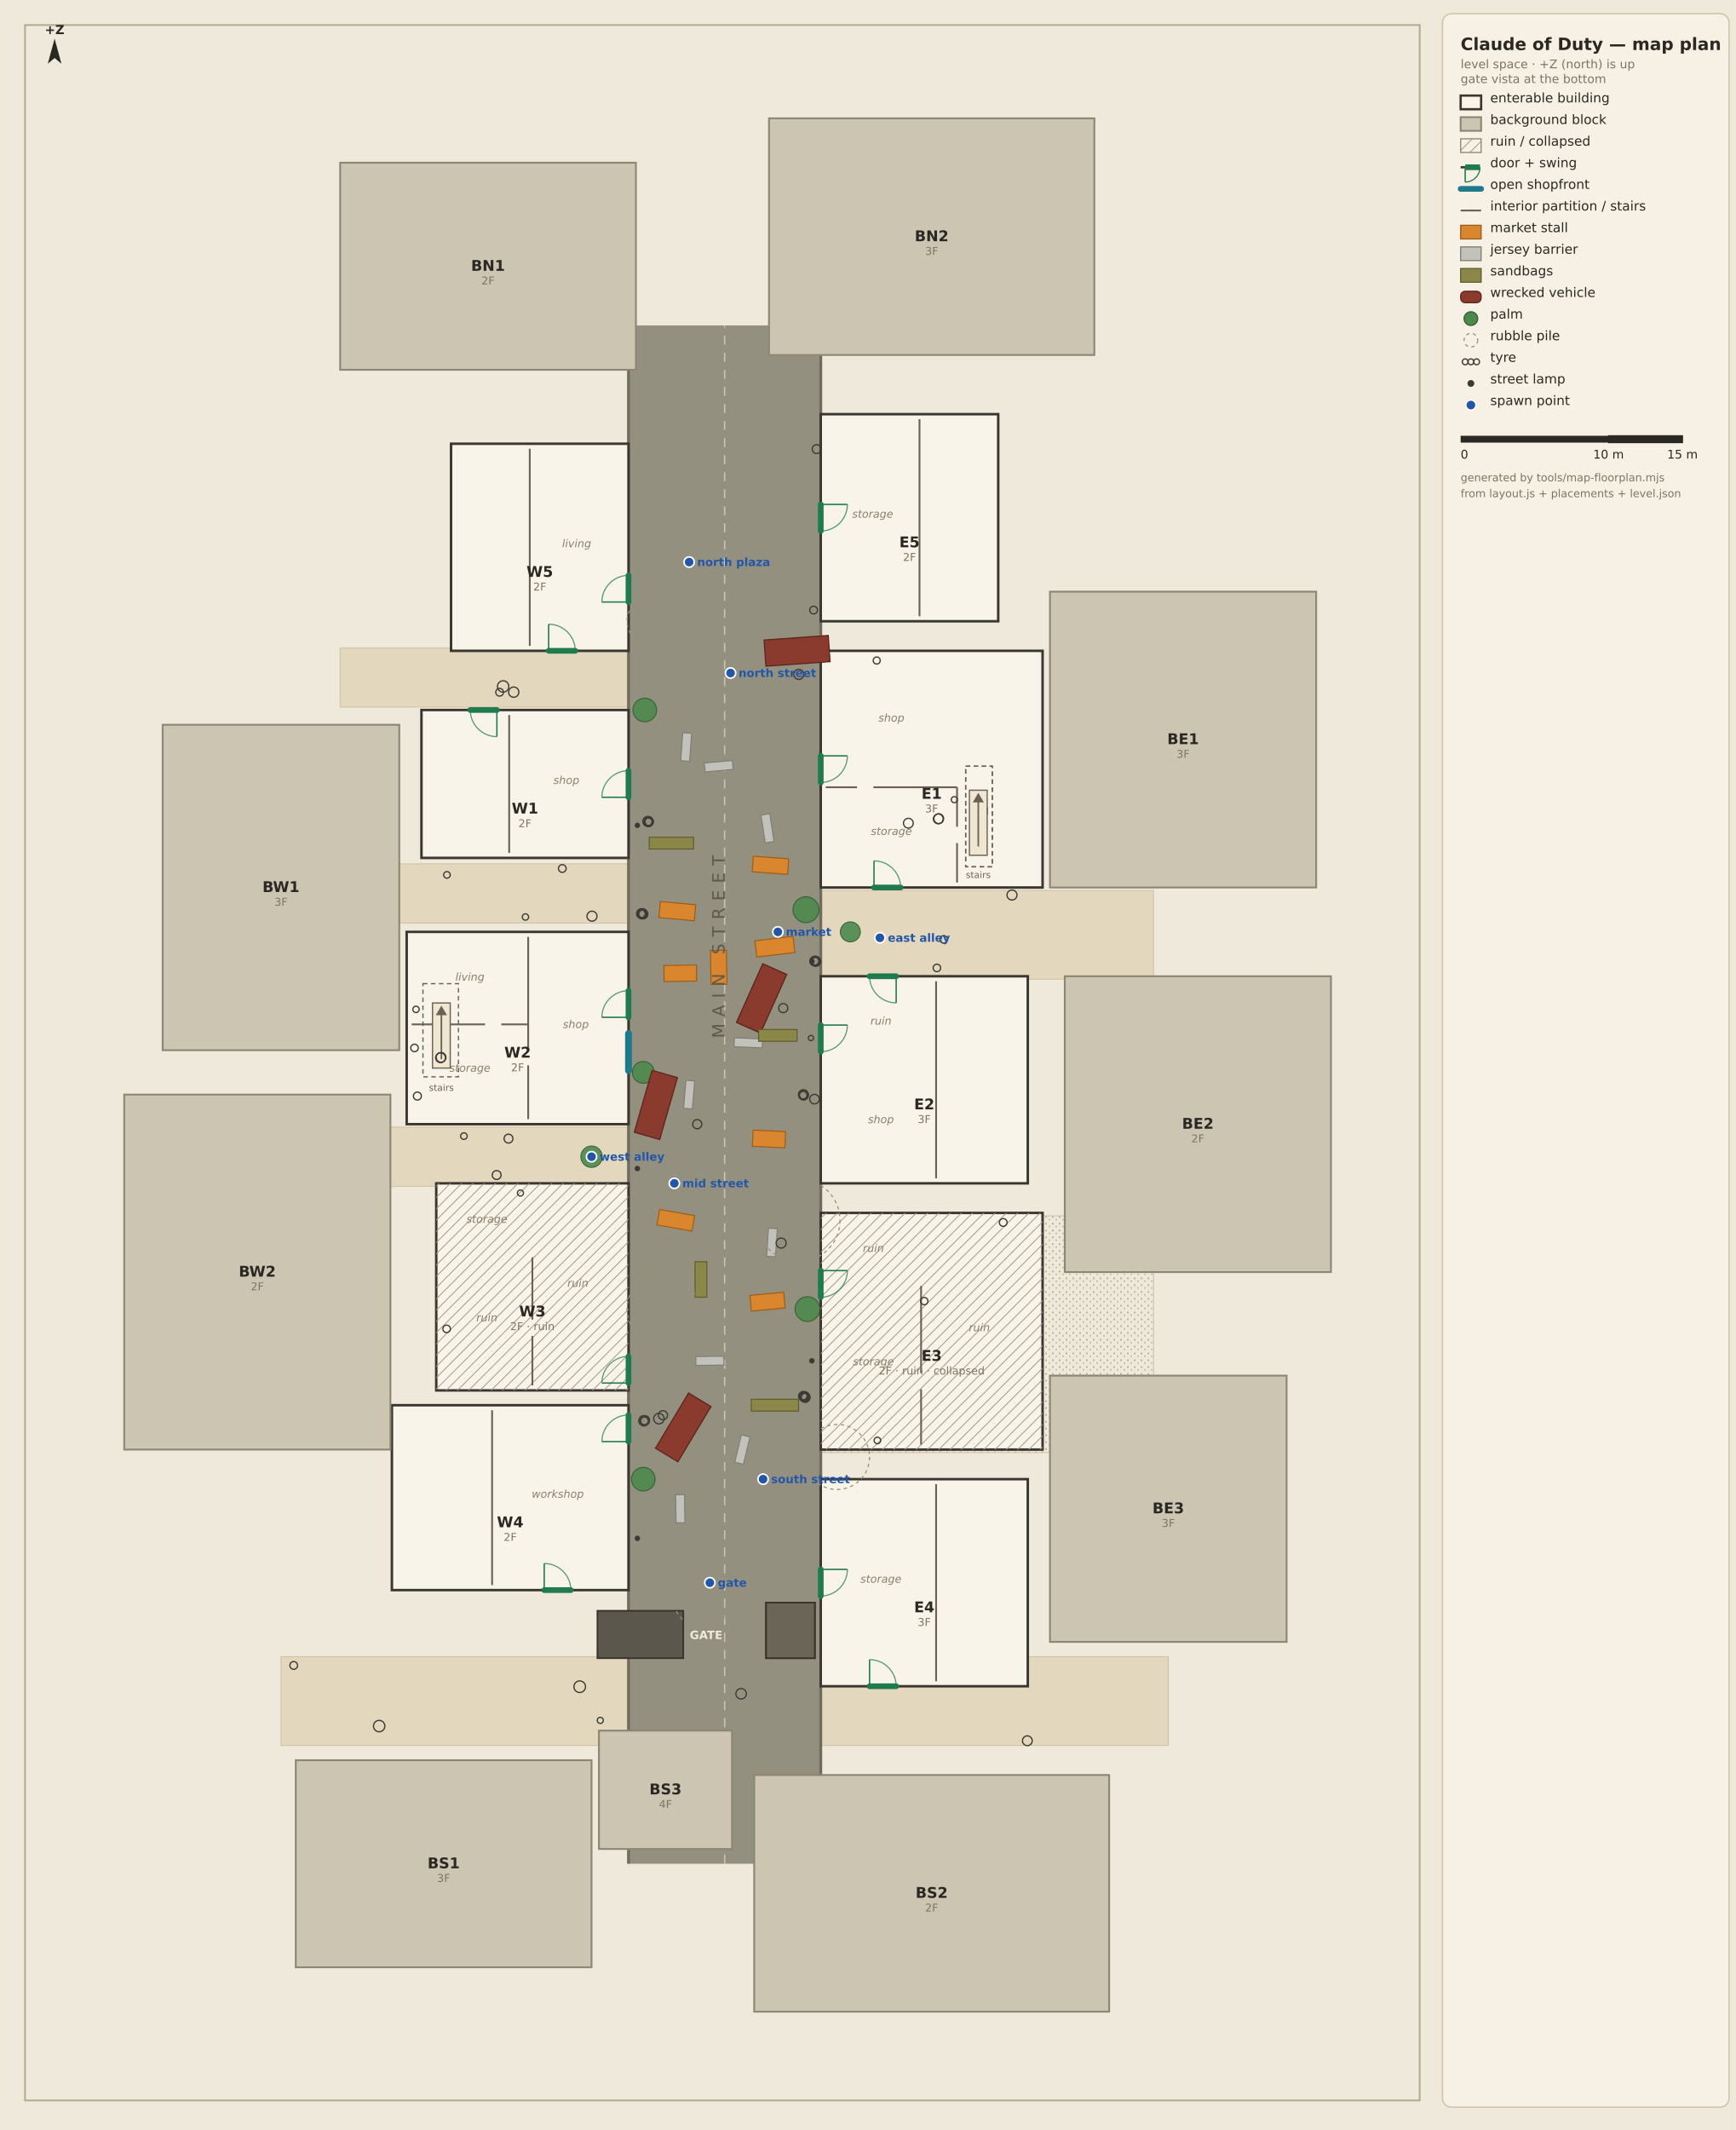
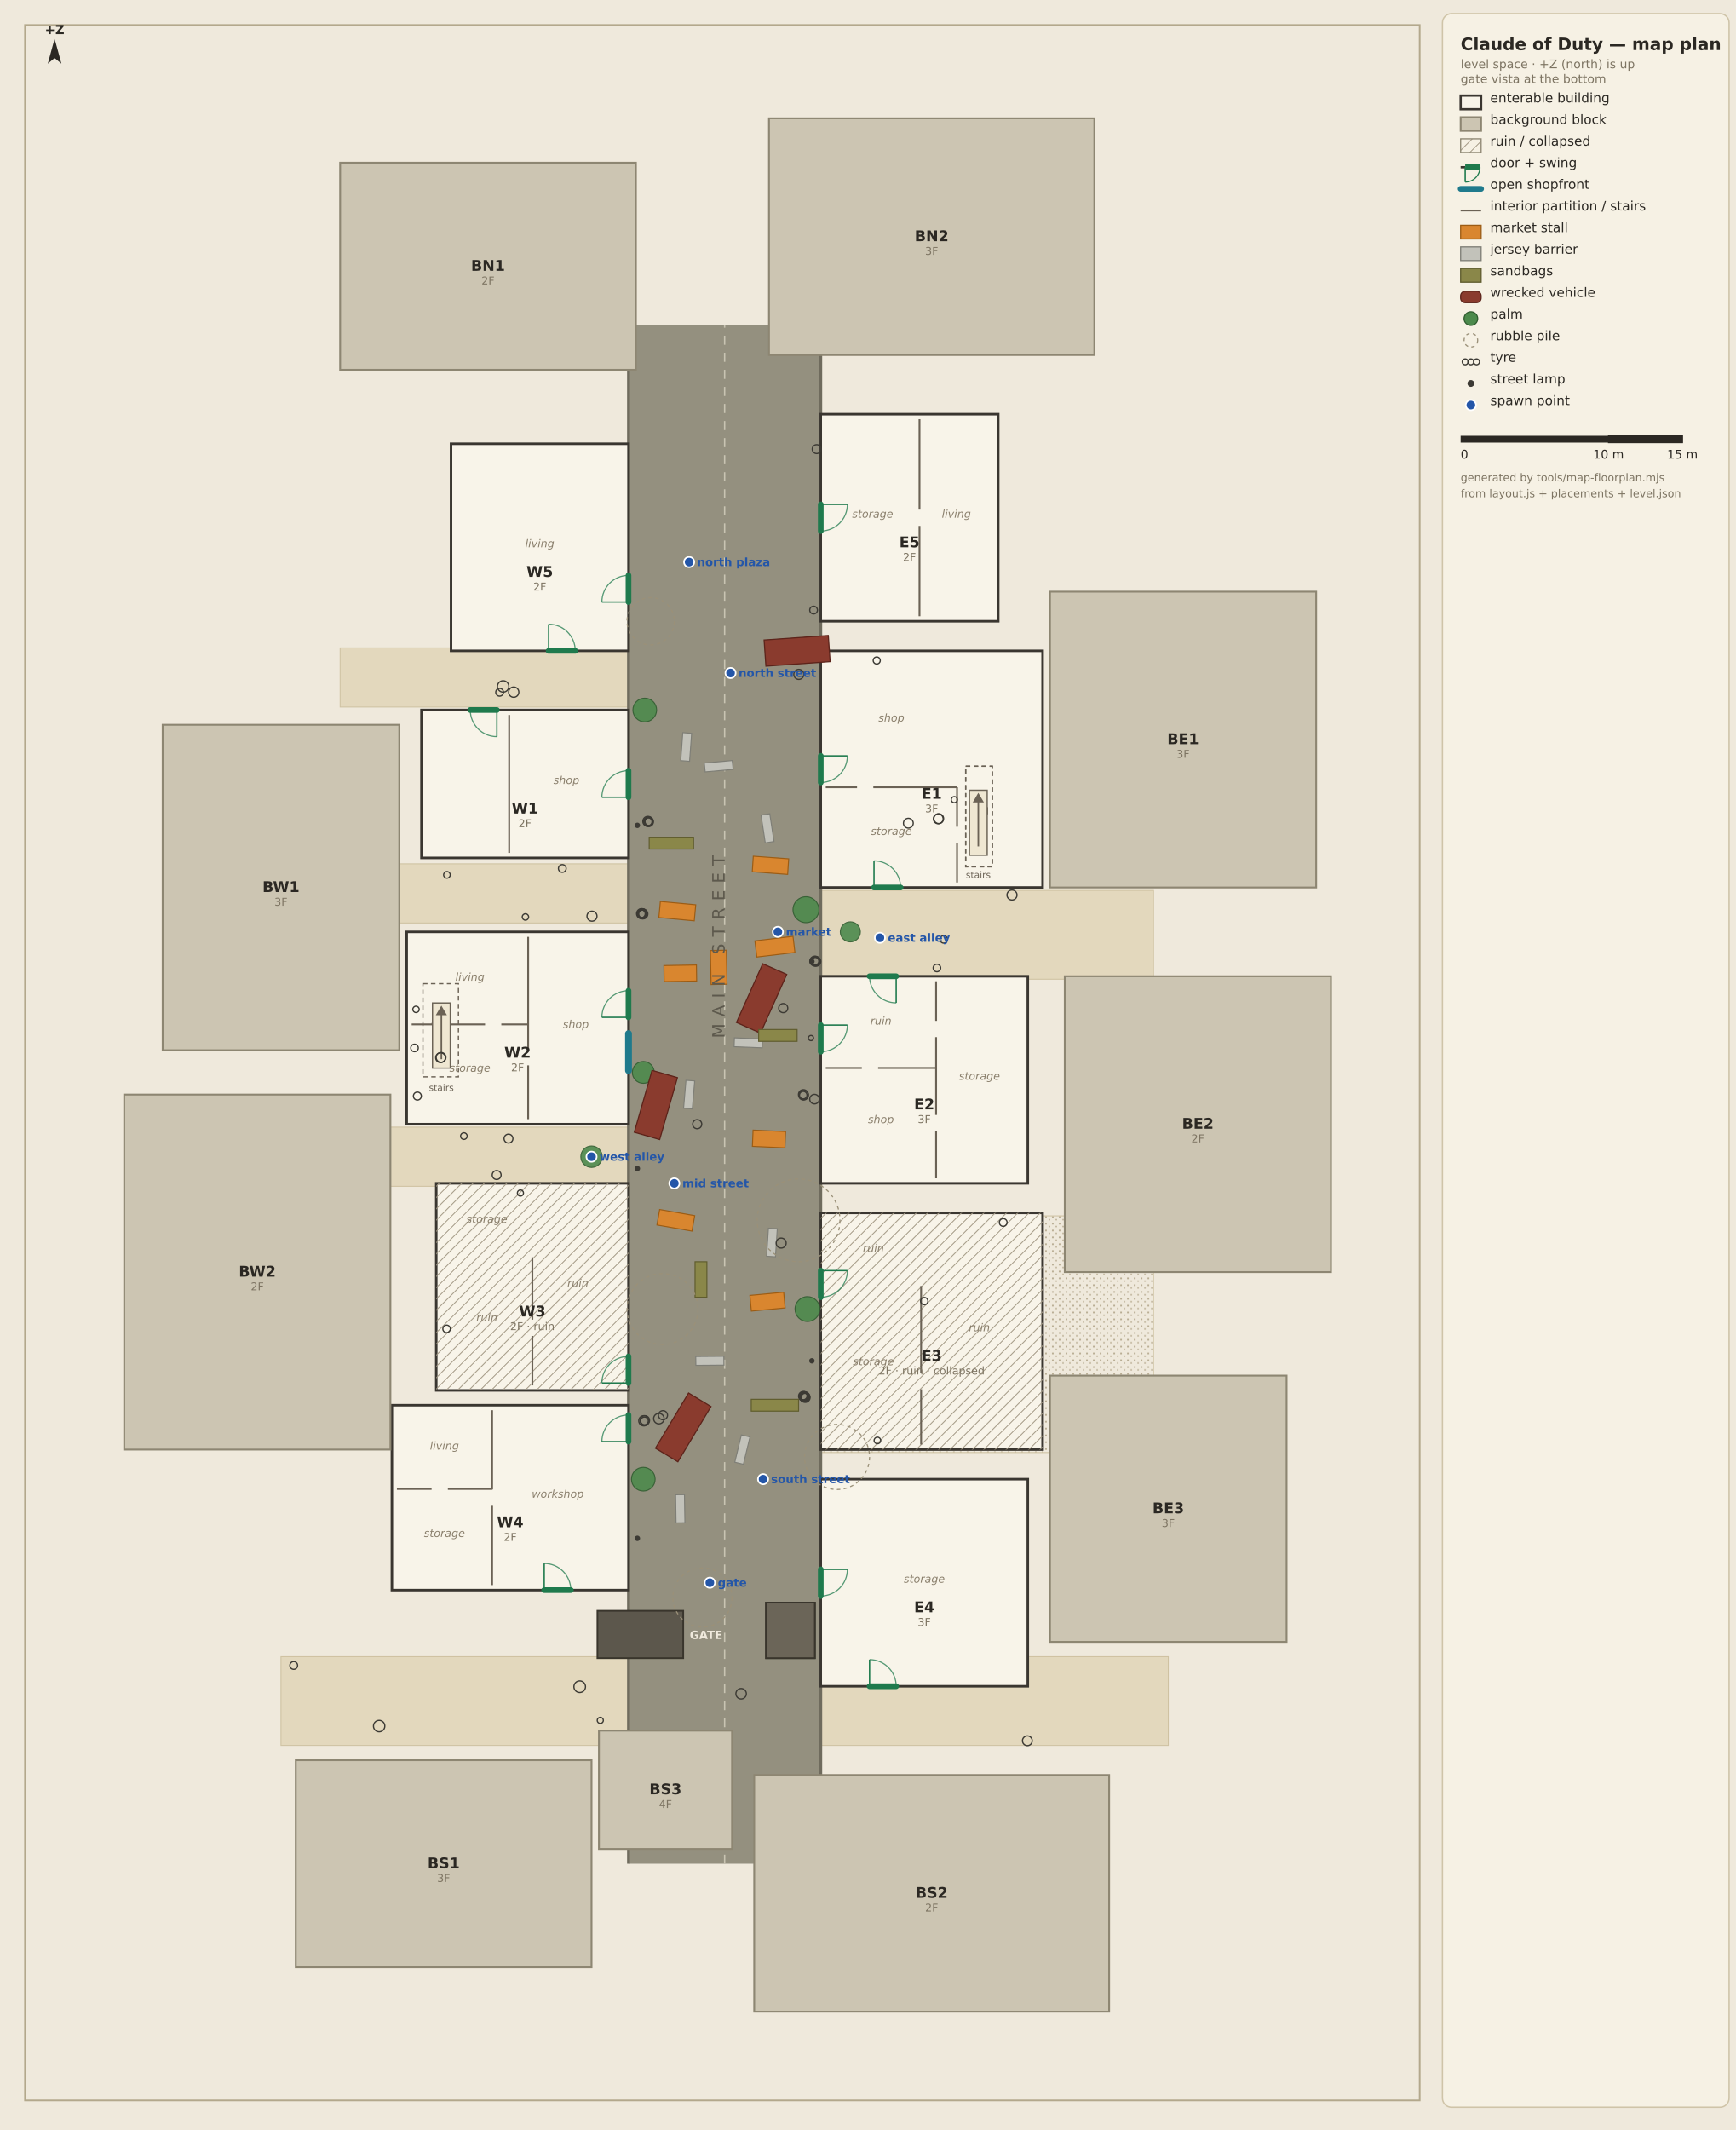
<svg xmlns="http://www.w3.org/2000/svg" width="1526" height="1872" viewBox="0 0 1526 1872" font-family="DejaVu Sans,Verdana,sans-serif">
  <defs>
    <pattern id="ruin" width="7" height="7" patternUnits="userSpaceOnUse" patternTransform="rotate(45)">
      <line x1="0" y1="0" x2="0" y2="7" stroke="#a49a86" stroke-width="1.4" />
    </pattern>
    <pattern id="gravel" width="6" height="6" patternUnits="userSpaceOnUse">
      <circle cx="1.5" cy="1.5" r="0.8" fill="#b9ad93" />
      <circle cx="4.5" cy="4" r="0.7" fill="#b9ad93" />
    </pattern>
  </defs>
  <rect width="1526" height="1872" fill="#efe9dc" />
  <rect x="286.0" y="990.6" width="266.5" height="52.0" fill="#e3d8bd" stroke="#cfc2a2" stroke-width="0.8" />
  <rect x="299.0" y="569.4" width="253.5" height="52.0" fill="#e3d8bd" stroke="#cfc2a2" stroke-width="0.8" />
  <rect x="312.0" y="759.2" width="240.5" height="52.0" fill="#e3d8bd" stroke="#cfc2a2" stroke-width="0.8" />
  <rect x="721.5" y="782.6" width="292.5" height="78.0" fill="#e3d8bd" stroke="#cfc2a2" stroke-width="0.8" />
  <rect x="721.5" y="1068.6" width="292.5" height="208.0" fill="url(#gravel)" stroke="#cfc2a2" stroke-width="0.8" />
  <rect x="247.0" y="1456.0" width="780.0" height="78.0" fill="#e3d8bd" stroke="#cfc2a2" stroke-width="0.8" />
  <rect x="552.5" y="286.0" width="169.0" height="1352.0" fill="#94907f" stroke="none" />
  <line x1="552.5" y1="1638.0" x2="552.5" y2="286.0" stroke="#6f6b5d" stroke-width="2.5" />
  <line x1="721.5" y1="1638.0" x2="721.5" y2="286.0" stroke="#6f6b5d" stroke-width="2.5" />
  <line x1="637.0" y1="1638.0" x2="637.0" y2="286.0" stroke="#c9c4b2" stroke-width="1.2" stroke-dasharray="8 7" />
  <rect x="525.2" y="1415.7" width="75.4" height="41.6" fill="#5c574c" stroke="#39352c" stroke-width="1.5" />
  <rect x="673.4" y="1408.5" width="42.9" height="48.8" fill="#5c574c" stroke="#39352c" stroke-width="1.5" />
  <rect x="673.4" y="1408.5" width="42.9" height="48.8" fill="#6b6558" stroke="#39352c" stroke-width="1.5" />
  <text x="620.75" y="1440.5" font-size="10" fill="#efe9dc" text-anchor="middle" font-weight="bold">GATE</text>
  <rect x="396.5" y="390.0" width="156.0" height="182.0" fill="#f8f4e9" stroke="#3a3630" stroke-width="2.2" />
-   <line x1="465.7" y1="567.6" x2="465.7" y2="394.4" stroke="#6b6255" stroke-width="1.6" />
-   <text x="506.9" y="481.0" font-size="9.5" fill="#8a7f6c" text-anchor="middle" font-style="italic">living</text>
+   <text x="474.5" y="481.0" font-size="9.5" fill="#8a7f6c" text-anchor="middle" font-style="italic">living</text>
  <text x="474.5" y="507" font-size="13" font-weight="bold" fill="#2b2823" text-anchor="middle">W5</text>
  <text x="474.5" y="519" font-size="9.5" fill="#7d7462" text-anchor="middle">2F</text>
  <rect x="370.5" y="624.0" width="182.0" height="130.0" fill="#f8f4e9" stroke="#3a3630" stroke-width="2.2" />
  <line x1="447.6" y1="749.6" x2="447.6" y2="628.4" stroke="#6b6255" stroke-width="1.6" />
  <text x="497.9" y="689.0" font-size="9.5" fill="#8a7f6c" text-anchor="middle" font-style="italic">shop</text>
  <text x="461.5" y="715" font-size="13" font-weight="bold" fill="#2b2823" text-anchor="middle">W1</text>
  <text x="461.5" y="727" font-size="9.5" fill="#7d7462" text-anchor="middle">2F</text>
  <rect x="357.5" y="819.0" width="195.0" height="169.0" fill="#f8f4e9" stroke="#3a3630" stroke-width="2.2" />
  <line x1="464.3" y1="983.6" x2="464.3" y2="936.3" stroke="#6b6255" stroke-width="1.6" />
  <line x1="464.3" y1="922.0" x2="464.3" y2="823.4" stroke="#6b6255" stroke-width="1.6" />
  <line x1="361.9" y1="900.3" x2="426.4" y2="900.3" stroke="#6b6255" stroke-width="1.6" />
  <line x1="440.7" y1="900.3" x2="464.3" y2="900.3" stroke="#6b6255" stroke-width="1.6" />
  <text x="506.2" y="903.5" font-size="9.5" fill="#8a7f6c" text-anchor="middle" font-style="italic">shop</text>
  <text x="413.1" y="941.9" font-size="9.5" fill="#8a7f6c" text-anchor="middle" font-style="italic">storage</text>
  <text x="413.1" y="861.9" font-size="9.5" fill="#8a7f6c" text-anchor="middle" font-style="italic">living</text>
  <rect x="371.8" y="864.5" width="31.2" height="81.9" fill="none" stroke="#6b6255" stroke-width="1.1" stroke-dasharray="4 3" />
  <text x="387.4" y="903.45" font-size="8" fill="#6b6255" text-anchor="middle">void</text>
  <polygon points="380.2,938.7 395.8,938.7 395.8,881.5 380.2,881.5" fill="#efe7d2" stroke="#6b6255" stroke-width="1.1" />
  <defs>
    <marker id="ahW2" markerWidth="7" markerHeight="7" refX="3" refY="3.5" orient="auto">
      <path d="M0,0 L6,3.5 L0,7 z" fill="#6b6255" />
    </marker>
  </defs>
  <line x1="388.0" y1="930.9" x2="388.0" y2="888.0" stroke="#6b6255" stroke-width="1.4" marker-end="url(#ahW2)" />
  <text x="387.982" y="958.735" font-size="8" fill="#6b6255" text-anchor="middle">stairs</text>
  <text x="455" y="929.5" font-size="13" font-weight="bold" fill="#2b2823" text-anchor="middle">W2</text>
  <text x="455" y="941.5" font-size="9.5" fill="#7d7462" text-anchor="middle">2F</text>
  <rect x="383.5" y="1040.0" width="169.0" height="182.0" fill="#f8f4e9" stroke="#3a3630" stroke-width="2.2" />
  <rect x="383.5" y="1040.0" width="169.0" height="182.0" fill="url(#ruin)" stroke="none" />
  <line x1="468.0" y1="1217.6" x2="468.0" y2="1174.1" stroke="#6b6255" stroke-width="1.6" />
  <line x1="468.0" y1="1159.8" x2="468.0" y2="1105.0" stroke="#6b6255" stroke-width="1.6" />
  <text x="508.0" y="1131.0" font-size="9.5" fill="#8a7f6c" text-anchor="middle" font-style="italic">ruin</text>
  <text x="428.0" y="1161.3" font-size="9.5" fill="#8a7f6c" text-anchor="middle" font-style="italic">ruin</text>
  <text x="428.0" y="1074.7" font-size="9.5" fill="#8a7f6c" text-anchor="middle" font-style="italic">storage</text>
  <text x="468" y="1157" font-size="13" font-weight="bold" fill="#2b2823" text-anchor="middle">W3</text>
  <text x="468" y="1169" font-size="9.5" fill="#7d7462" text-anchor="middle">2F · ruin</text>
  <rect x="344.5" y="1235.0" width="208.0" height="162.5" fill="#f8f4e9" stroke="#3a3630" stroke-width="2.2" />
-   <line x1="432.6" y1="1393.1" x2="432.6" y2="1239.4" stroke="#6b6255" stroke-width="1.6" />
+   <line x1="432.6" y1="1393.1" x2="432.6" y2="1323.4" stroke="#6b6255" stroke-width="1.6" />
+   <line x1="432.6" y1="1309.1" x2="432.6" y2="1239.4" stroke="#6b6255" stroke-width="1.6" />
+   <line x1="348.9" y1="1308.6" x2="379.4" y2="1308.6" stroke="#6b6255" stroke-width="1.6" />
+   <line x1="393.7" y1="1308.6" x2="432.6" y2="1308.6" stroke="#6b6255" stroke-width="1.6" />
  <text x="490.3" y="1316.3" font-size="9.5" fill="#8a7f6c" text-anchor="middle" font-style="italic">workshop</text>
+   <text x="390.7" y="1350.8" font-size="9.5" fill="#8a7f6c" text-anchor="middle" font-style="italic">storage</text>
+   <text x="390.7" y="1274.0" font-size="9.5" fill="#8a7f6c" text-anchor="middle" font-style="italic">living</text>
  <text x="448.5" y="1342.25" font-size="13" font-weight="bold" fill="#2b2823" text-anchor="middle">W4</text>
  <text x="448.5" y="1354.25" font-size="9.5" fill="#7d7462" text-anchor="middle">2F</text>
  <rect x="721.5" y="364.0" width="156.0" height="182.0" fill="#f8f4e9" stroke="#3a3630" stroke-width="2.2" />
-   <line x1="808.3" y1="541.6" x2="808.3" y2="368.4" stroke="#6b6255" stroke-width="1.6" />
+   <line x1="808.3" y1="541.6" x2="808.3" y2="462.2" stroke="#6b6255" stroke-width="1.6" />
+   <line x1="808.3" y1="447.9" x2="808.3" y2="368.4" stroke="#6b6255" stroke-width="1.6" />
  <text x="767.1" y="455.0" font-size="9.5" fill="#8a7f6c" text-anchor="middle" font-style="italic">storage</text>
+   <text x="840.7" y="455.0" font-size="9.5" fill="#8a7f6c" text-anchor="middle" font-style="italic">living</text>
  <text x="799.5" y="481" font-size="13" font-weight="bold" fill="#2b2823" text-anchor="middle">E5</text>
  <text x="799.5" y="493" font-size="9.5" fill="#7d7462" text-anchor="middle">2F</text>
  <rect x="721.5" y="572.0" width="195.0" height="208.0" fill="#f8f4e9" stroke="#3a3630" stroke-width="2.2" />
  <line x1="725.9" y1="691.9" x2="753.4" y2="691.9" stroke="#6b6255" stroke-width="1.6" />
  <line x1="767.7" y1="691.9" x2="841.3" y2="691.9" stroke="#6b6255" stroke-width="1.6" />
  <line x1="841.3" y1="775.6" x2="841.3" y2="740.9" stroke="#6b6255" stroke-width="1.6" />
  <line x1="841.3" y1="726.6" x2="841.3" y2="691.9" stroke="#6b6255" stroke-width="1.6" />
  <text x="783.6" y="634.2" font-size="9.5" fill="#8a7f6c" text-anchor="middle" font-style="italic">shop</text>
  <text x="783.6" y="733.8" font-size="9.5" fill="#8a7f6c" text-anchor="middle" font-style="italic">storage</text>
  <rect x="848.9" y="673.4" width="23.4" height="88.4" fill="none" stroke="#6b6255" stroke-width="1.1" stroke-dasharray="4 3" />
  <text x="860.6" y="715.6" font-size="8" fill="#6b6255" text-anchor="middle">void</text>
  <rect x="848.9" y="673.4" width="23.4" height="88.4" fill="none" stroke="#6b6255" stroke-width="1.1" stroke-dasharray="4 3" />
  <text x="860.6" y="715.6" font-size="8" fill="#6b6255" text-anchor="middle">void</text>
  <polygon points="852.2,751.7 867.8,751.7 867.8,694.5 852.2,694.5" fill="#efe7d2" stroke="#6b6255" stroke-width="1.1" />
  <defs>
    <marker id="ahE1" markerWidth="7" markerHeight="7" refX="3" refY="3.5" orient="auto">
      <path d="M0,0 L6,3.5 L0,7 z" fill="#6b6255" />
    </marker>
  </defs>
  <line x1="860.0" y1="743.9" x2="860.0" y2="701.0" stroke="#6b6255" stroke-width="1.4" marker-end="url(#ahE1)" />
  <text x="859.955" y="771.681" font-size="8" fill="#6b6255" text-anchor="middle">stairs</text>
  <text x="819" y="702" font-size="13" font-weight="bold" fill="#2b2823" text-anchor="middle">E1</text>
  <text x="819" y="714" font-size="9.5" fill="#7d7462" text-anchor="middle">3F</text>
  <rect x="721.5" y="858.0" width="182.0" height="182.0" fill="#f8f4e9" stroke="#3a3630" stroke-width="2.2" />
-   <line x1="822.9" y1="1035.6" x2="822.9" y2="862.4" stroke="#6b6255" stroke-width="1.6" />
+   <line x1="822.9" y1="1035.6" x2="822.9" y2="994.2" stroke="#6b6255" stroke-width="1.6" />
+   <line x1="822.9" y1="979.9" x2="822.9" y2="938.6" stroke="#6b6255" stroke-width="1.6" />
+   <line x1="822.9" y1="938.6" x2="822.9" y2="911.5" stroke="#6b6255" stroke-width="1.6" />
+   <line x1="822.9" y1="897.2" x2="822.9" y2="862.4" stroke="#6b6255" stroke-width="1.6" />
+   <line x1="725.9" y1="938.6" x2="757.6" y2="938.6" stroke="#6b6255" stroke-width="1.6" />
+   <line x1="771.9" y1="938.6" x2="822.9" y2="938.6" stroke="#6b6255" stroke-width="1.6" />
  <text x="774.4" y="987.1" font-size="9.5" fill="#8a7f6c" text-anchor="middle" font-style="italic">shop</text>
  <text x="774.4" y="900.5" font-size="9.5" fill="#8a7f6c" text-anchor="middle" font-style="italic">ruin</text>
+   <text x="861.0" y="949.0" font-size="9.5" fill="#8a7f6c" text-anchor="middle" font-style="italic">storage</text>
  <text x="812.5" y="975" font-size="13" font-weight="bold" fill="#2b2823" text-anchor="middle">E2</text>
  <text x="812.5" y="987" font-size="9.5" fill="#7d7462" text-anchor="middle">3F</text>
  <rect x="721.5" y="1066.0" width="195.0" height="208.0" fill="#f8f4e9" stroke="#3a3630" stroke-width="2.2" />
  <rect x="721.5" y="1066.0" width="195.0" height="208.0" fill="url(#ruin)" stroke="none" />
  <line x1="809.7" y1="1269.6" x2="809.7" y2="1221.0" stroke="#6b6255" stroke-width="1.6" />
  <line x1="809.7" y1="1206.7" x2="809.7" y2="1130.2" stroke="#6b6255" stroke-width="1.6" />
  <text x="860.9" y="1170.0" font-size="9.5" fill="#8a7f6c" text-anchor="middle" font-style="italic">ruin</text>
  <text x="767.8" y="1199.9" font-size="9.5" fill="#8a7f6c" text-anchor="middle" font-style="italic">storage</text>
  <text x="767.8" y="1100.3" font-size="9.5" fill="#8a7f6c" text-anchor="middle" font-style="italic">ruin</text>
  <text x="819" y="1196" font-size="13" font-weight="bold" fill="#2b2823" text-anchor="middle">E3</text>
  <text x="819" y="1208" font-size="9.5" fill="#7d7462" text-anchor="middle">2F · ruin · collapsed</text>
  <rect x="721.5" y="1300.0" width="182.0" height="182.0" fill="#f8f4e9" stroke="#3a3630" stroke-width="2.2" />
-   <line x1="822.9" y1="1477.6" x2="822.9" y2="1304.4" stroke="#6b6255" stroke-width="1.6" />
-   <text x="774.4" y="1391.0" font-size="9.5" fill="#8a7f6c" text-anchor="middle" font-style="italic">storage</text>
+   <text x="812.5" y="1391.0" font-size="9.5" fill="#8a7f6c" text-anchor="middle" font-style="italic">storage</text>
  <text x="812.5" y="1417" font-size="13" font-weight="bold" fill="#2b2823" text-anchor="middle">E4</text>
  <text x="812.5" y="1429" font-size="9.5" fill="#7d7462" text-anchor="middle">3F</text>
  <rect x="526.5" y="1521.0" width="117.0" height="104.0" fill="#ccc5b2" stroke="#8d8672" stroke-width="1.6" />
  <text x="585" y="1577" font-size="13" font-weight="bold" fill="#2b2823" text-anchor="middle">BS3</text>
  <text x="585" y="1589" font-size="9.5" fill="#7d7462" text-anchor="middle">4F</text>
  <rect x="143.0" y="637.0" width="208.0" height="286.0" fill="#ccc5b2" stroke="#8d8672" stroke-width="1.6" />
  <text x="247" y="784" font-size="13" font-weight="bold" fill="#2b2823" text-anchor="middle">BW1</text>
  <text x="247" y="796" font-size="9.5" fill="#7d7462" text-anchor="middle">3F</text>
  <rect x="109.2" y="962.0" width="234.0" height="312.0" fill="#ccc5b2" stroke="#8d8672" stroke-width="1.6" />
  <text x="226.2" y="1122" font-size="13" font-weight="bold" fill="#2b2823" text-anchor="middle">BW2</text>
  <text x="226.2" y="1134" font-size="9.5" fill="#7d7462" text-anchor="middle">2F</text>
  <rect x="923.0" y="520.0" width="234.0" height="260.0" fill="#ccc5b2" stroke="#8d8672" stroke-width="1.6" />
  <text x="1040" y="654" font-size="13" font-weight="bold" fill="#2b2823" text-anchor="middle">BE1</text>
  <text x="1040" y="666" font-size="9.5" fill="#7d7462" text-anchor="middle">3F</text>
  <rect x="936.0" y="858.0" width="234.0" height="260.0" fill="#ccc5b2" stroke="#8d8672" stroke-width="1.6" />
  <text x="1053" y="992" font-size="13" font-weight="bold" fill="#2b2823" text-anchor="middle">BE2</text>
  <text x="1053" y="1004" font-size="9.5" fill="#7d7462" text-anchor="middle">2F</text>
  <rect x="923.0" y="1209.0" width="208.0" height="234.0" fill="#ccc5b2" stroke="#8d8672" stroke-width="1.6" />
  <text x="1027" y="1330" font-size="13" font-weight="bold" fill="#2b2823" text-anchor="middle">BE3</text>
  <text x="1027" y="1342" font-size="9.5" fill="#7d7462" text-anchor="middle">3F</text>
  <rect x="260.0" y="1547.0" width="260.0" height="182.0" fill="#ccc5b2" stroke="#8d8672" stroke-width="1.6" />
  <text x="390" y="1642" font-size="13" font-weight="bold" fill="#2b2823" text-anchor="middle">BS1</text>
  <text x="390" y="1654" font-size="9.5" fill="#7d7462" text-anchor="middle">3F</text>
  <rect x="663.0" y="1560.0" width="312.0" height="208.0" fill="#ccc5b2" stroke="#8d8672" stroke-width="1.6" />
  <text x="819" y="1668" font-size="13" font-weight="bold" fill="#2b2823" text-anchor="middle">BS2</text>
  <text x="819" y="1680" font-size="9.5" fill="#7d7462" text-anchor="middle">2F</text>
  <rect x="299.0" y="143.0" width="260.0" height="182.0" fill="#ccc5b2" stroke="#8d8672" stroke-width="1.6" />
  <text x="429" y="238" font-size="13" font-weight="bold" fill="#2b2823" text-anchor="middle">BN1</text>
  <text x="429" y="250" font-size="9.5" fill="#7d7462" text-anchor="middle">2F</text>
  <rect x="676.0" y="104.0" width="286.0" height="208.0" fill="#ccc5b2" stroke="#8d8672" stroke-width="1.6" />
  <text x="819" y="212" font-size="13" font-weight="bold" fill="#2b2823" text-anchor="middle">BN2</text>
  <text x="819" y="224" font-size="9.5" fill="#7d7462" text-anchor="middle">3F</text>
  <line x1="505.7" y1="572.0" x2="482.3" y2="572.0" stroke="#1f7a4d" stroke-width="5" stroke-linecap="round" />
  <line x1="482.3" y1="572.0" x2="482.3" y2="548.6" stroke="#1f7a4d" stroke-width="1.2" />
  <path d="M 482.3 548.6 A 23.4 23.4 0 0 1 505.7 572.0" fill="none" stroke="#1f7a4d" stroke-width="1" opacity="0.75" />
  <line x1="552.5" y1="505.7" x2="552.5" y2="529.1" stroke="#1f7a4d" stroke-width="5" stroke-linecap="round" />
  <line x1="552.5" y1="529.1" x2="529.1" y2="529.1" stroke="#1f7a4d" stroke-width="1.2" />
  <path d="M 529.1 529.1 A 23.4 23.4 0 0 1 552.5 505.7" fill="none" stroke="#1f7a4d" stroke-width="1" opacity="0.75" />
  <line x1="552.5" y1="677.3" x2="552.5" y2="700.7" stroke="#1f7a4d" stroke-width="5" stroke-linecap="round" />
  <line x1="552.5" y1="700.7" x2="529.1" y2="700.7" stroke="#1f7a4d" stroke-width="1.2" />
  <path d="M 529.1 700.7 A 23.4 23.4 0 0 1 552.5 677.3" fill="none" stroke="#1f7a4d" stroke-width="1" opacity="0.75" />
  <line x1="413.4" y1="624.0" x2="436.8" y2="624.0" stroke="#1f7a4d" stroke-width="5" stroke-linecap="round" />
  <line x1="436.8" y1="624.0" x2="436.8" y2="647.4" stroke="#1f7a4d" stroke-width="1.2" />
  <path d="M 436.8 647.4 A 23.4 23.4 0 0 1 413.4 624.0" fill="none" stroke="#1f7a4d" stroke-width="1" opacity="0.75" />
  <line x1="552.5" y1="908.4" x2="552.5" y2="940.9" stroke="#1f7a8c" stroke-width="6" stroke-linecap="round" />
  <line x1="552.5" y1="870.7" x2="552.5" y2="894.1" stroke="#1f7a4d" stroke-width="5" stroke-linecap="round" />
  <line x1="552.5" y1="894.1" x2="529.1" y2="894.1" stroke="#1f7a4d" stroke-width="1.2" />
  <path d="M 529.1 894.1 A 23.4 23.4 0 0 1 552.5 870.7" fill="none" stroke="#1f7a4d" stroke-width="1" opacity="0.75" />
  <line x1="552.5" y1="1192.1" x2="552.5" y2="1215.5" stroke="#1f7a4d" stroke-width="5" stroke-linecap="round" />
  <line x1="552.5" y1="1215.5" x2="529.1" y2="1215.5" stroke="#1f7a4d" stroke-width="1.2" />
  <path d="M 529.1 1215.5 A 23.4 23.4 0 0 1 552.5 1192.1" fill="none" stroke="#1f7a4d" stroke-width="1" opacity="0.75" />
  <line x1="501.8" y1="1397.5" x2="478.4" y2="1397.5" stroke="#1f7a4d" stroke-width="5" stroke-linecap="round" />
  <line x1="478.4" y1="1397.5" x2="478.4" y2="1374.1" stroke="#1f7a4d" stroke-width="1.2" />
  <path d="M 478.4 1374.1 A 23.4 23.4 0 0 1 501.8 1397.5" fill="none" stroke="#1f7a4d" stroke-width="1" opacity="0.75" />
  <line x1="552.5" y1="1243.6" x2="552.5" y2="1267.0" stroke="#1f7a4d" stroke-width="5" stroke-linecap="round" />
  <line x1="552.5" y1="1267.0" x2="529.1" y2="1267.0" stroke="#1f7a4d" stroke-width="1.2" />
  <path d="M 529.1 1267.0 A 23.4 23.4 0 0 1 552.5 1243.6" fill="none" stroke="#1f7a4d" stroke-width="1" opacity="0.75" />
  <line x1="721.5" y1="466.7" x2="721.5" y2="443.3" stroke="#1f7a4d" stroke-width="5" stroke-linecap="round" />
  <line x1="721.5" y1="443.3" x2="744.9" y2="443.3" stroke="#1f7a4d" stroke-width="1.2" />
  <path d="M 744.9 443.3 A 23.4 23.4 0 0 1 721.5 466.7" fill="none" stroke="#1f7a4d" stroke-width="1" opacity="0.75" />
  <line x1="791.7" y1="780.0" x2="768.3" y2="780.0" stroke="#1f7a4d" stroke-width="5" stroke-linecap="round" />
  <line x1="768.3" y1="780.0" x2="768.3" y2="756.6" stroke="#1f7a4d" stroke-width="1.2" />
  <path d="M 768.3 756.6 A 23.4 23.4 0 0 1 791.7 780.0" fill="none" stroke="#1f7a4d" stroke-width="1" opacity="0.75" />
  <line x1="721.5" y1="687.7" x2="721.5" y2="664.3" stroke="#1f7a4d" stroke-width="5" stroke-linecap="round" />
  <line x1="721.5" y1="664.3" x2="744.9" y2="664.3" stroke="#1f7a4d" stroke-width="1.2" />
  <path d="M 744.9 664.3 A 23.4 23.4 0 0 1 721.5 687.7" fill="none" stroke="#1f7a4d" stroke-width="1" opacity="0.75" />
  <line x1="764.4" y1="858.0" x2="787.8" y2="858.0" stroke="#1f7a4d" stroke-width="5" stroke-linecap="round" />
  <line x1="787.8" y1="858.0" x2="787.8" y2="881.4" stroke="#1f7a4d" stroke-width="1.2" />
  <path d="M 787.8 881.4 A 23.4 23.4 0 0 1 764.4 858.0" fill="none" stroke="#1f7a4d" stroke-width="1" opacity="0.75" />
  <line x1="721.5" y1="924.3" x2="721.5" y2="900.9" stroke="#1f7a4d" stroke-width="5" stroke-linecap="round" />
  <line x1="721.5" y1="900.9" x2="744.9" y2="900.9" stroke="#1f7a4d" stroke-width="1.2" />
  <path d="M 744.9 900.9 A 23.4 23.4 0 0 1 721.5 924.3" fill="none" stroke="#1f7a4d" stroke-width="1" opacity="0.75" />
  <line x1="721.5" y1="1140.1" x2="721.5" y2="1116.7" stroke="#1f7a4d" stroke-width="5" stroke-linecap="round" />
  <line x1="721.5" y1="1116.7" x2="744.9" y2="1116.7" stroke="#1f7a4d" stroke-width="1.2" />
  <path d="M 744.9 1116.7 A 23.4 23.4 0 0 1 721.5 1140.1" fill="none" stroke="#1f7a4d" stroke-width="1" opacity="0.75" />
  <line x1="787.8" y1="1482.0" x2="764.4" y2="1482.0" stroke="#1f7a4d" stroke-width="5" stroke-linecap="round" />
  <line x1="764.4" y1="1482.0" x2="764.4" y2="1458.6" stroke="#1f7a4d" stroke-width="1.2" />
  <path d="M 764.4 1458.6 A 23.4 23.4 0 0 1 787.8 1482.0" fill="none" stroke="#1f7a4d" stroke-width="1" opacity="0.75" />
  <line x1="721.5" y1="1402.7" x2="721.5" y2="1379.3" stroke="#1f7a4d" stroke-width="5" stroke-linecap="round" />
  <line x1="721.5" y1="1379.3" x2="744.9" y2="1379.3" stroke="#1f7a4d" stroke-width="1.2" />
  <path d="M 744.9 1379.3 A 23.4 23.4 0 0 1 721.5 1402.7" fill="none" stroke="#1f7a4d" stroke-width="1" opacity="0.75" />
  <circle cx="747.5" cy="819.0" r="8.8" fill="#4c8a4c" stroke="#2f5c2f" stroke-width="0.9" opacity="0.9" />
  <circle cx="823.6" cy="850.7" r="3.3" fill="none" stroke="#3c3a34" stroke-width="1.1" />
  <circle cx="829.6" cy="825.6" r="3.3" fill="none" stroke="#3c3a34" stroke-width="1.1" />
  <circle cx="889.6" cy="786.6" r="4.4" fill="none" stroke="#3c3a34" stroke-width="1.1" />
  <circle cx="903.1" cy="1529.9" r="4.3" fill="none" stroke="#3c3a34" stroke-width="1.1" />
  <circle cx="770.7" cy="580.5" r="3.1" fill="none" stroke="#3c3a34" stroke-width="1.1" />
  <circle cx="838.9" cy="702.8" r="2.7" fill="none" stroke="#3c3a34" stroke-width="1.1" />
  <circle cx="824.8" cy="719.7" r="4.3" fill="none" stroke="#3c3a34" stroke-width="1.1" />
  <circle cx="825.2" cy="719.5" r="4.3" fill="none" stroke="#3c3a34" stroke-width="1.1" />
  <circle cx="798.5" cy="723.5" r="4.3" fill="none" stroke="#3c3a34" stroke-width="1.1" />
  <circle cx="881.9" cy="1074.4" r="3.4" fill="none" stroke="#3c3a34" stroke-width="1.1" />
  <circle cx="812.5" cy="1143.5" r="3.2" fill="none" stroke="#3c3a34" stroke-width="1.1" />
  <circle cx="771.3" cy="1266.0" r="2.9" fill="none" stroke="#3c3a34" stroke-width="1.1" />
  <circle cx="364.4" cy="921.0" r="3.3" fill="none" stroke="#3c3a34" stroke-width="1.1" />
  <circle cx="366.9" cy="963.3" r="3.5" fill="none" stroke="#3c3a34" stroke-width="1.1" />
  <circle cx="365.7" cy="887.1" r="2.8" fill="none" stroke="#3c3a34" stroke-width="1.1" />
  <circle cx="387.3" cy="929.6" r="4.3" fill="none" stroke="#3c3a34" stroke-width="1.1" />
  <circle cx="387.7" cy="929.3" r="4.3" fill="none" stroke="#3c3a34" stroke-width="1.1" />
  <circle cx="392.6" cy="1167.9" r="3.3" fill="none" stroke="#3c3a34" stroke-width="1.1" />
  <circle cx="457.5" cy="1048.5" r="2.7" fill="none" stroke="#3c3a34" stroke-width="1.1" />
  <polygon points="598.4,668.5 606.2,669.1 608.0,644.5 600.2,643.9" fill="#c2c2ba" stroke="#7e7e76" stroke-width="0.9" />
  <polygon points="619.1,670.6 619.9,678.4 644.5,676.2 643.7,668.4" fill="#c2c2ba" stroke="#7e7e76" stroke-width="0.9" />
  <polygon points="672.7,740.8 680.4,739.6 676.7,715.2 669.0,716.4" fill="#c2c2ba" stroke="#7e7e76" stroke-width="0.9" />
  <circle cx="560.3" cy="725.4" r="2.4" fill="#3c3a34" />
  <circle cx="713.7" cy="845.0" r="2.4" fill="#3c3a34" />
  <circle cx="566.8" cy="624.0" r="10.4" fill="#4c8a4c" stroke="#2f5c2f" stroke-width="0.9" opacity="0.9" />
  <circle cx="708.5" cy="799.5" r="11.4" fill="#4c8a4c" stroke="#2f5c2f" stroke-width="0.9" opacity="0.9" />
  <polygon points="579.2,806.4 610.3,809.3 611.6,795.2 580.5,792.3" fill="#d9862f" stroke="#9c5c14" stroke-width="0.9" />
  <polygon points="583.8,862.7 612.4,862.2 612.2,848.1 583.6,848.6" fill="#d9862f" stroke="#9c5c14" stroke-width="0.9" />
  <polygon points="693.3,754.8 662.2,752.5 661.3,766.2 692.4,768.5" fill="#d9862f" stroke="#9c5c14" stroke-width="0.9" />
  <polygon points="697.1,822.9 663.6,826.9 665.3,841.1 698.8,837.1" fill="#d9862f" stroke="#9c5c14" stroke-width="0.9" />
  <polygon points="624.5,835.4 625.1,865.3 639.1,865.0 638.5,835.1" fill="#d9862f" stroke="#9c5c14" stroke-width="0.9" />
  <circle cx="702.2" cy="592.7" r="4.4" fill="none" stroke="#3c3a34" stroke-width="1.1" />
  <circle cx="569.5" cy="721.9" r="4.4" fill="none" stroke="#3c3a34" stroke-width="1.1" />
  <circle cx="570.1" cy="722.2" r="4.3" fill="none" stroke="#3c3a34" stroke-width="1.1" />
  <circle cx="717.3" cy="845.0" r="4.2" fill="none" stroke="#3c3a34" stroke-width="1.1" />
  <circle cx="716.7" cy="844.6" r="4.2" fill="none" stroke="#3c3a34" stroke-width="1.1" />
  <circle cx="716.1" cy="844.7" r="4.2" fill="none" stroke="#3c3a34" stroke-width="1.1" />
  <circle cx="565.2" cy="803.3" r="4.3" fill="none" stroke="#3c3a34" stroke-width="1.1" />
  <circle cx="564.6" cy="803.1" r="4.4" fill="none" stroke="#3c3a34" stroke-width="1.1" />
  <circle cx="564.0" cy="803.0" r="4.4" fill="none" stroke="#3c3a34" stroke-width="1.1" />
  <circle cx="569.8" cy="722.2" r="3.4" fill="none" stroke="#3c3a34" stroke-width="1.1" />
  <circle cx="570.5" cy="722.1" r="3.5" fill="none" stroke="#3c3a34" stroke-width="1.1" />
  <circle cx="717.1" cy="844.8" r="3.5" fill="none" stroke="#3c3a34" stroke-width="1.1" />
  <circle cx="716.4" cy="844.7" r="3.4" fill="none" stroke="#3c3a34" stroke-width="1.1" />
  <circle cx="564.9" cy="803.3" r="3.4" fill="none" stroke="#3c3a34" stroke-width="1.1" />
  <circle cx="564.2" cy="803.1" r="3.5" fill="none" stroke="#3c3a34" stroke-width="1.1" />
  <circle cx="563.7" cy="803.1" r="3.5" fill="none" stroke="#3c3a34" stroke-width="1.1" />
  <polygon points="647.4,898.6 668.5,908.0 691.6,856.4 670.5,847.0" fill="#8a3b2e" stroke="#5c231a" stroke-width="1" />
  <polygon points="645.6,912.1 645.3,919.9 670.0,920.9 670.3,913.1" fill="#c2c2ba" stroke="#7e7e76" stroke-width="0.9" />
  <polygon points="600.9,974.0 608.6,974.6 610.7,950.0 603.0,949.4" fill="#c2c2ba" stroke="#7e7e76" stroke-width="0.9" />
  <polygon points="673.9,1104.1 681.7,1104.6 683.3,1079.9 675.5,1079.4" fill="#c2c2ba" stroke="#7e7e76" stroke-width="0.9" />
  <polygon points="611.6,1192.2 611.7,1200.0 636.4,1199.8 636.3,1192.0" fill="#c2c2ba" stroke="#7e7e76" stroke-width="0.9" />
  <circle cx="560.3" cy="1027.0" r="2.4" fill="#3c3a34" />
  <circle cx="713.7" cy="1196.0" r="2.4" fill="#3c3a34" />
  <circle cx="565.5" cy="942.5" r="9.6" fill="#4c8a4c" stroke="#2f5c2f" stroke-width="0.9" opacity="0.9" />
  <circle cx="709.8" cy="1150.5" r="10.9" fill="#4c8a4c" stroke="#2f5c2f" stroke-width="0.9" opacity="0.9" />
  <polygon points="690.6,994.5 662.0,993.2 661.4,1007.5 690.0,1008.8" fill="#d9862f" stroke="#9c5c14" stroke-width="0.9" />
  <polygon points="577.5,1076.6 608.3,1082.0 610.7,1068.4 579.9,1063.0" fill="#d9862f" stroke="#9c5c14" stroke-width="0.9" />
  <polygon points="688.9,1135.7 659.2,1138.5 660.5,1152.3 690.2,1149.5" fill="#d9862f" stroke="#9c5c14" stroke-width="0.9" />
  <circle cx="686.7" cy="1092.5" r="4.4" fill="none" stroke="#3c3a34" stroke-width="1.1" />
  <circle cx="688.5" cy="886.0" r="4.0" fill="none" stroke="#3c3a34" stroke-width="1.1" />
  <circle cx="706.2" cy="962.0" r="4.3" fill="none" stroke="#3c3a34" stroke-width="1.1" />
  <circle cx="706.4" cy="962.6" r="4.2" fill="none" stroke="#3c3a34" stroke-width="1.1" />
  <circle cx="716.0" cy="966.0" r="4.2" fill="none" stroke="#3c3a34" stroke-width="1.1" />
  <circle cx="612.9" cy="988.0" r="4.0" fill="none" stroke="#3c3a34" stroke-width="1.1" />
  <circle cx="706.1" cy="962.5" r="3.3" fill="none" stroke="#3c3a34" stroke-width="1.1" />
  <circle cx="712.9" cy="912.3" r="2.3" fill="none" stroke="#3c3a34" stroke-width="1.1" />
  <polygon points="557.6,995.1 579.9,1001.5 595.5,947.1 573.2,940.7" fill="#8a3b2e" stroke="#5c231a" stroke-width="1" />
  <circle cx="717.9" cy="394.7" r="3.9" fill="none" stroke="#3c3a34" stroke-width="1.1" />
  <circle cx="715.2" cy="536.2" r="3.4" fill="none" stroke="#3c3a34" stroke-width="1.1" />
  <polygon points="671.7,562.5 673.3,585.5 729.7,581.5 728.1,558.5" fill="#8a3b2e" stroke="#5c231a" stroke-width="1" />
  <polygon points="645.9,1285.1 653.5,1286.9 659.3,1262.9 651.7,1261.1" fill="#c2c2ba" stroke="#7e7e76" stroke-width="0.9" />
  <polygon points="594.3,1338.4 602.1,1338.3 601.7,1313.6 593.9,1313.7" fill="#c2c2ba" stroke="#7e7e76" stroke-width="0.9" />
  <circle cx="560.3" cy="1352.0" r="2.4" fill="#3c3a34" />
  <circle cx="565.5" cy="1300.0" r="10.4" fill="#4c8a4c" stroke="#2f5c2f" stroke-width="0.9" opacity="0.9" />
  <circle cx="582.8" cy="1243.8" r="4.0" fill="none" stroke="#3c3a34" stroke-width="1.1" />
  <circle cx="566.8" cy="1248.4" r="4.2" fill="none" stroke="#3c3a34" stroke-width="1.1" />
  <circle cx="566.0" cy="1248.7" r="4.5" fill="none" stroke="#3c3a34" stroke-width="1.1" />
  <circle cx="579.2" cy="1246.8" r="4.6" fill="none" stroke="#3c3a34" stroke-width="1.1" />
  <circle cx="707.8" cy="1228.2" r="4.3" fill="none" stroke="#3c3a34" stroke-width="1.1" />
  <circle cx="707.4" cy="1227.6" r="4.4" fill="none" stroke="#3c3a34" stroke-width="1.1" />
  <circle cx="706.9" cy="1227.4" r="4.2" fill="none" stroke="#3c3a34" stroke-width="1.1" />
  <circle cx="706.2" cy="1227.1" r="4.2" fill="none" stroke="#3c3a34" stroke-width="1.1" />
  <circle cx="651.5" cy="1488.6" r="4.6" fill="none" stroke="#3c3a34" stroke-width="1.1" />
  <circle cx="566.5" cy="1248.8" r="3.4" fill="none" stroke="#3c3a34" stroke-width="1.1" />
  <circle cx="707.7" cy="1227.9" r="3.3" fill="none" stroke="#3c3a34" stroke-width="1.1" />
  <circle cx="707.0" cy="1227.7" r="3.3" fill="none" stroke="#3c3a34" stroke-width="1.1" />
  <circle cx="706.6" cy="1227.1" r="3.5" fill="none" stroke="#3c3a34" stroke-width="1.1" />
  <circle cx="706.1" cy="1226.8" r="3.4" fill="none" stroke="#3c3a34" stroke-width="1.1" />
  <polygon points="625.0,1236.2 605.3,1224.3 576.2,1272.8 595.9,1284.7" fill="#8a3b2e" stroke="#5c231a" stroke-width="1" />
  <circle cx="520.0" cy="1016.6" r="9.4" fill="#4c8a4c" stroke="#2f5c2f" stroke-width="0.9" opacity="0.9" />
  <circle cx="436.6" cy="1032.7" r="3.9" fill="none" stroke="#3c3a34" stroke-width="1.1" />
  <circle cx="451.6" cy="608.3" r="4.5" fill="none" stroke="#3c3a34" stroke-width="1.1" />
  <circle cx="442.3" cy="603.3" r="5.0" fill="none" stroke="#3c3a34" stroke-width="1.1" />
  <circle cx="439.2" cy="608.4" r="3.4" fill="none" stroke="#3c3a34" stroke-width="1.1" />
  <circle cx="520.4" cy="805.2" r="4.4" fill="none" stroke="#3c3a34" stroke-width="1.1" />
  <circle cx="494.3" cy="763.3" r="3.4" fill="none" stroke="#3c3a34" stroke-width="1.1" />
  <circle cx="509.6" cy="1482.4" r="5.1" fill="none" stroke="#3c3a34" stroke-width="1.1" />
  <circle cx="333.3" cy="1517.0" r="5.0" fill="none" stroke="#3c3a34" stroke-width="1.1" />
  <circle cx="447.0" cy="1000.7" r="3.9" fill="none" stroke="#3c3a34" stroke-width="1.1" />
  <circle cx="407.8" cy="998.5" r="2.9" fill="none" stroke="#3c3a34" stroke-width="1.1" />
  <circle cx="392.9" cy="768.9" r="2.9" fill="none" stroke="#3c3a34" stroke-width="1.1" />
  <circle cx="461.9" cy="805.9" r="2.8" fill="none" stroke="#3c3a34" stroke-width="1.1" />
  <circle cx="527.7" cy="1512.0" r="2.7" fill="none" stroke="#3c3a34" stroke-width="1.1" />
  <circle cx="258.2" cy="1463.7" r="3.4" fill="none" stroke="#3c3a34" stroke-width="1.1" />
  <polygon points="570.7,746.2 609.7,746.2 609.7,735.8 570.7,735.8" fill="#8a8749" stroke="#5f5c2e" stroke-width="0.9" />
  <polygon points="666.9,915.2 700.7,915.2 700.7,904.8 666.9,904.8" fill="#8a8749" stroke="#5f5c2e" stroke-width="0.9" />
  <polygon points="611.0,1108.9 611.0,1140.1 621.4,1140.1 621.4,1108.9" fill="#8a8749" stroke="#5f5c2e" stroke-width="0.9" />
  <polygon points="660.4,1240.2 702.0,1240.2 702.0,1229.8 660.4,1229.8" fill="#8a8749" stroke="#5f5c2e" stroke-width="0.9" />
  <circle cx="582.4" cy="1150.5" r="31.2" fill="none" stroke="#9a9078" stroke-width="1" stroke-dasharray="3 3" />
  <circle cx="702.0" cy="1072.5" r="36.4" fill="none" stroke="#9a9078" stroke-width="1" stroke-dasharray="3 3" />
  <circle cx="617.5" cy="1404.0" r="26.0" fill="none" stroke="#9a9078" stroke-width="1" stroke-dasharray="3 3" />
  <circle cx="735.8" cy="1280.5" r="28.6" fill="none" stroke="#9a9078" stroke-width="1" stroke-dasharray="3 3" />
  <circle cx="572.0" cy="546.0" r="20.8" fill="none" stroke="#9a9078" stroke-width="1" stroke-dasharray="3 3" />
  <circle cx="642.2" cy="591.5" r="4.5" fill="#2456a8" stroke="#fff" stroke-width="1.4" />
  <text x="649.2" y="595.0" font-size="10" font-weight="bold" fill="#2456a8">north street</text>
  <circle cx="605.8" cy="494.0" r="4.5" fill="#2456a8" stroke="#fff" stroke-width="1.4" />
  <text x="612.8" y="497.5" font-size="10" font-weight="bold" fill="#2456a8">north plaza</text>
  <circle cx="683.8" cy="819.0" r="4.5" fill="#2456a8" stroke="#fff" stroke-width="1.4" />
  <text x="690.8" y="822.5" font-size="10" font-weight="bold" fill="#2456a8">market</text>
  <circle cx="592.8" cy="1040.0" r="4.5" fill="#2456a8" stroke="#fff" stroke-width="1.4" />
  <text x="599.8" y="1043.5" font-size="10" font-weight="bold" fill="#2456a8">mid street</text>
  <circle cx="670.8" cy="1300.0" r="4.5" fill="#2456a8" stroke="#fff" stroke-width="1.4" />
  <text x="677.8" y="1303.5" font-size="10" font-weight="bold" fill="#2456a8">south street</text>
  <circle cx="624.0" cy="1391.0" r="4.5" fill="#2456a8" stroke="#fff" stroke-width="1.4" />
  <text x="631.0" y="1394.5" font-size="10" font-weight="bold" fill="#2456a8">gate</text>
  <circle cx="773.5" cy="824.2" r="4.5" fill="#2456a8" stroke="#fff" stroke-width="1.4" />
  <text x="780.5" y="827.7" font-size="10" font-weight="bold" fill="#2456a8">east alley</text>
  <circle cx="520.0" cy="1016.6" r="4.5" fill="#2456a8" stroke="#fff" stroke-width="1.4" />
  <text x="527.0" y="1020.1" font-size="10" font-weight="bold" fill="#2456a8">west alley</text>
  <text x="637" y="832" font-size="15" fill="#5d594d" text-anchor="middle" letter-spacing="6" transform="rotate(-90 637 832)">MAIN STREET</text>
  <rect x="1268" y="12" width="252" height="1840" rx="8" fill="#f6f1e4" stroke="#cfc4a8" stroke-width="1.2" />
  <text x="1284" y="44" font-size="15" font-weight="bold" fill="#2b2823">Claude of Duty — map plan</text>
  <text x="1284" y="60" font-size="10.5" fill="#7d7462">level space · +Z (north) is up</text>
  <text x="1284" y="73" font-size="10.5" fill="#7d7462">gate vista at the bottom</text>
  <rect x="1284" y="84" width="18" height="12" fill="#f8f4e9" stroke="#3a3630" stroke-width="2" />
  <text x="1310" y="90" font-size="11.5" fill="#2b2823">enterable building</text>
  <rect x="1284" y="103" width="18" height="12" fill="#ccc5b2" stroke="#8d8672" stroke-width="1.6" />
  <text x="1310" y="109" font-size="11.5" fill="#2b2823">background block</text>
  <rect x="1284" y="122" width="18" height="12" fill="url(#ruin)" stroke="#8d8672" />
  <text x="1310" y="128" font-size="11.5" fill="#2b2823">ruin / collapsed</text>
  <line x1="1284" y1="147" x2="1288" y2="147" stroke="#3a3630" stroke-width="2" />
  <rect x="1288" y="144.5" width="13" height="5" fill="#1f7a4d" />
  <line x1="1288" y1="147" x2="1288" y2="160" stroke="#1f7a4d" stroke-width="1.2" />
  <path d="M 1288 160 A 13 13 0 0 0 1301 147" fill="none" stroke="#1f7a4d" stroke-width="1" />
  <text x="1310" y="147" font-size="11.5" fill="#2b2823">door + swing</text>
  <line x1="1284" y1="166" x2="1302" y2="166" stroke="#1f7a8c" stroke-width="5" stroke-linecap="round" />
  <text x="1310" y="166" font-size="11.5" fill="#2b2823">open shopfront</text>
  <line x1="1284" y1="185" x2="1302" y2="185" stroke="#6b6255" stroke-width="1.6" />
  <text x="1310" y="185" font-size="11.5" fill="#2b2823">interior partition / stairs</text>
  <rect x="1284" y="198" width="18" height="12" fill="#d9862f" stroke="#9c5c14" />
  <text x="1310" y="204" font-size="11.5" fill="#2b2823">market stall</text>
  <rect x="1284" y="217" width="18" height="12" fill="#c2c2ba" stroke="#7e7e76" />
  <text x="1310" y="223" font-size="11.5" fill="#2b2823">jersey barrier</text>
  <rect x="1284" y="236" width="18" height="12" fill="#8a8749" stroke="#5f5c2e" />
  <text x="1310" y="242" font-size="11.5" fill="#2b2823">sandbags</text>
  <rect x="1284" y="256" width="18" height="10" fill="#8a3b2e" stroke="#5c231a" rx="4" />
  <text x="1310" y="261" font-size="11.5" fill="#2b2823">wrecked vehicle</text>
  <circle cx="1293" cy="280" r="6" fill="#4c8a4c" stroke="#2f5c2f" />
  <text x="1310" y="280" font-size="11.5" fill="#2b2823">palm</text>
  <circle cx="1293" cy="299" r="6" fill="none" stroke="#9a9078" stroke-width="1" stroke-dasharray="3 3" />
  <text x="1310" y="299" font-size="11.5" fill="#2b2823">rubble pile</text>
  <circle cx="1288" cy="318" r="2.6" fill="none" stroke="#3c3a34" stroke-width="1.1" />
  <circle cx="1293" cy="318" r="2.6" fill="none" stroke="#3c3a34" stroke-width="1.1" />
  <circle cx="1298" cy="318" r="2.6" fill="none" stroke="#3c3a34" stroke-width="1.1" />
  <text x="1310" y="318" font-size="11.5" fill="#2b2823">tyre</text>
  <circle cx="1293" cy="337" r="3" fill="#3c3a34" />
  <text x="1310" y="337" font-size="11.5" fill="#2b2823">street lamp</text>
  <circle cx="1293" cy="356" r="4.5" fill="#2456a8" stroke="#fff" stroke-width="1.4" />
  <text x="1310" y="356" font-size="11.5" fill="#2b2823">spawn point</text>
  <rect x="1284" y="383" width="130" height="6" fill="#2b2823" />
  <rect x="1414" y="383" width="65" height="6" fill="#2b2823" stroke="#2b2823" stroke-width="1" />
  <text x="1284" y="403" font-size="10.5" fill="#2b2823">0</text>
  <text x="1414" y="403" font-size="10.5" fill="#2b2823" text-anchor="middle">10 m</text>
  <text x="1479" y="403" font-size="10.5" fill="#2b2823" text-anchor="middle">15 m</text>
  <text x="1284" y="423" font-size="9.5" fill="#7d7462">generated by tools/map-floorplan.mjs</text>
  <text x="1284" y="437" font-size="9.5" fill="#7d7462">from layout.js + placements + level.json</text>
  <rect x="22" y="22" width="1226" height="1824" fill="none" stroke="#b3a88c" stroke-width="1.5" />
  <path d="M 48 34 L 54 56 L 48 51 L 42 56 Z" fill="#2b2823" />
  <text x="48" y="30" font-size="11" font-weight="bold" fill="#2b2823" text-anchor="middle">+Z</text>
</svg>
